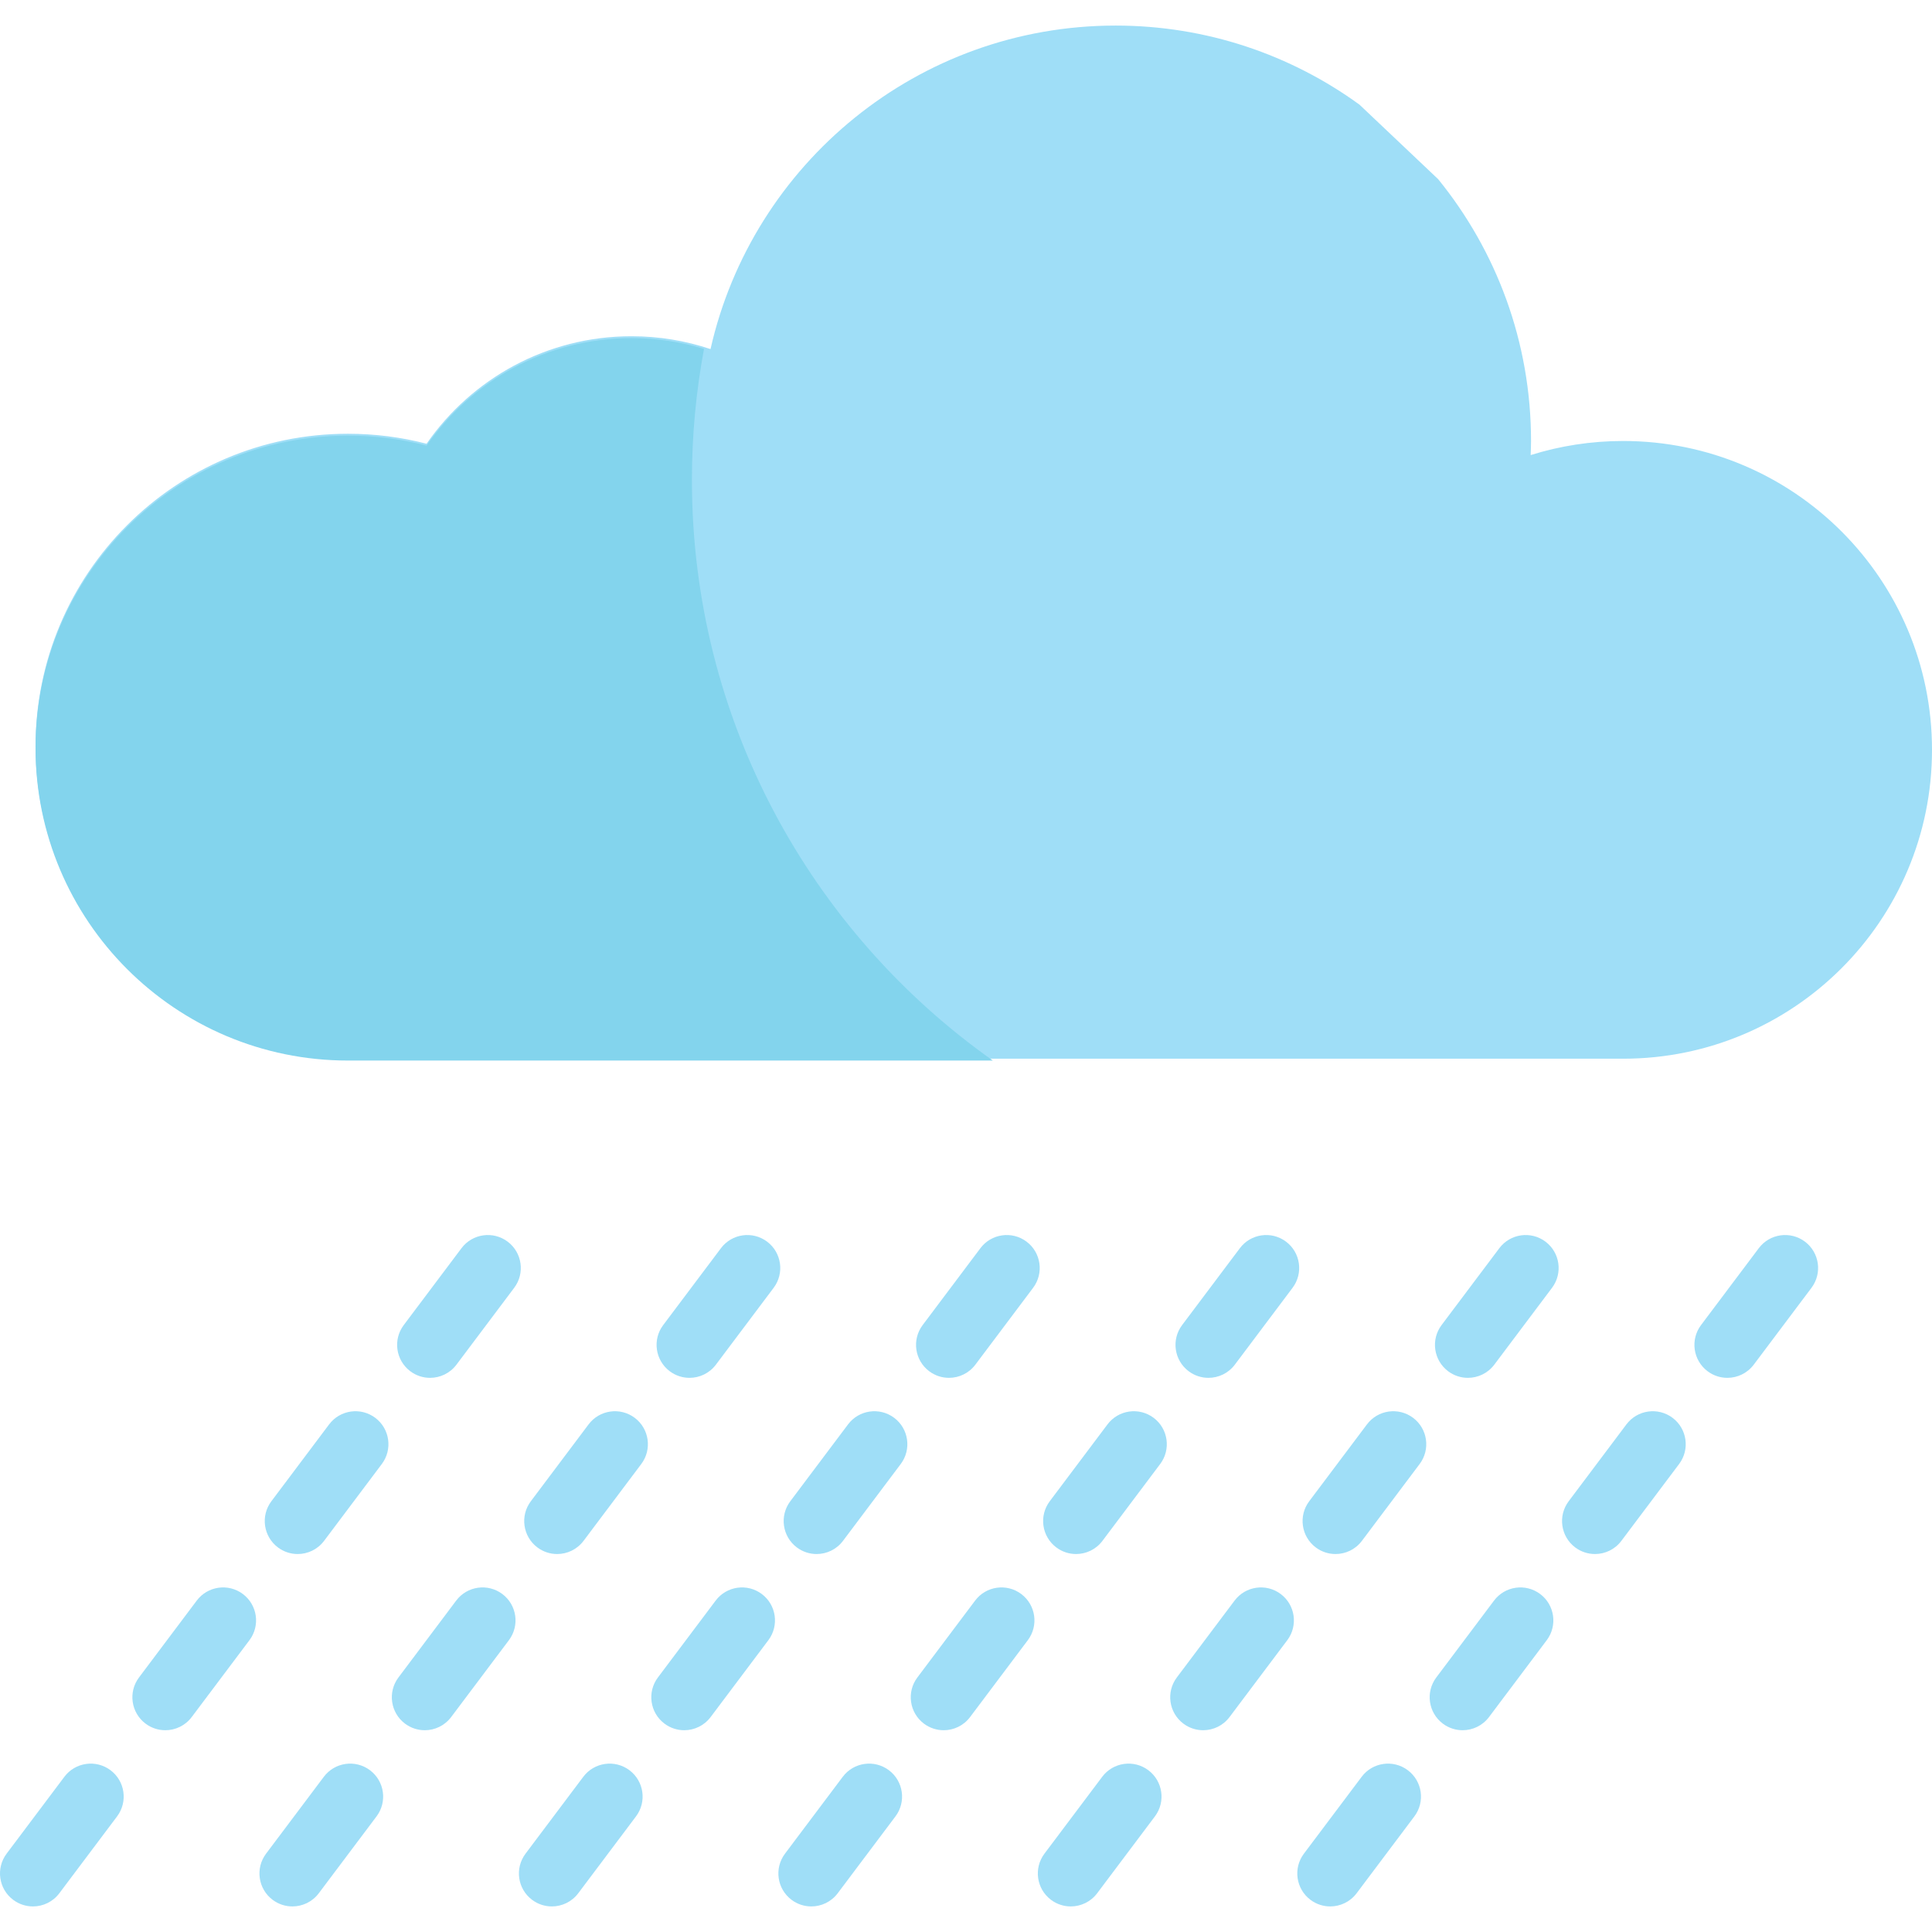
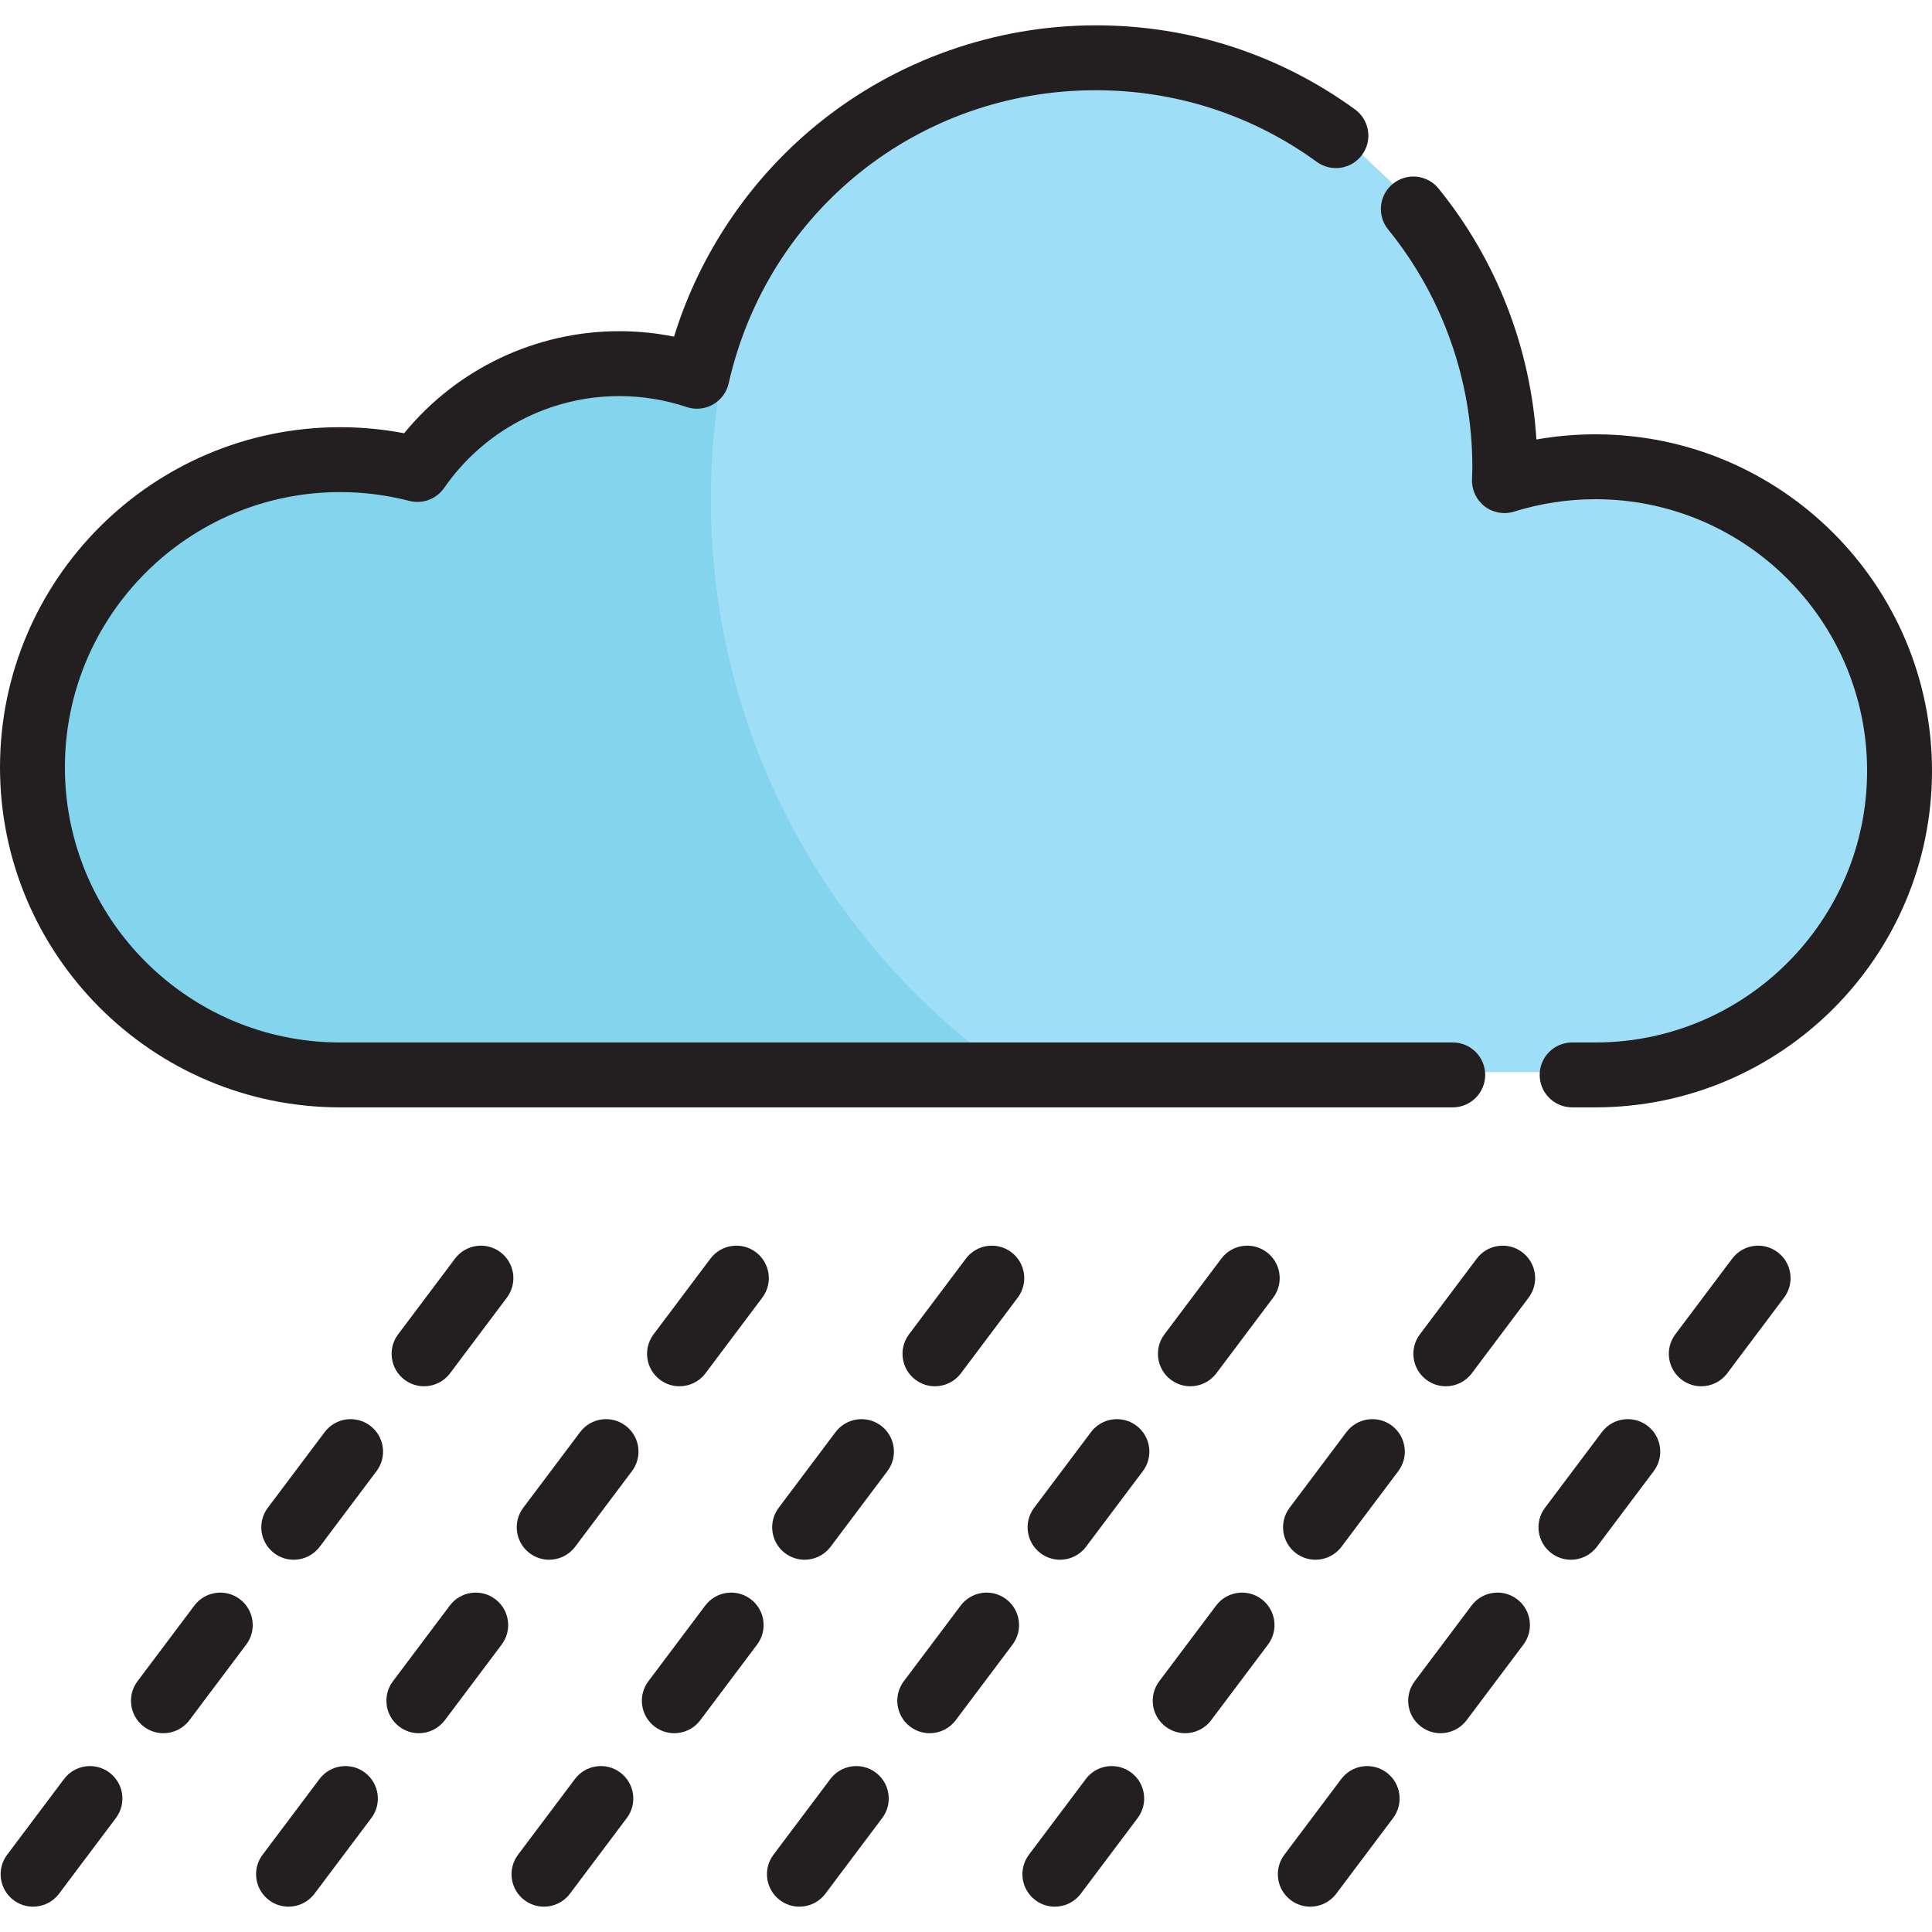
<svg xmlns="http://www.w3.org/2000/svg" version="1.1" id="Layer_1" x="0px" y="0px" viewBox="0 0 512 512" style="enable-background:new 0 0 512 512;" xml:space="preserve">
+   <path style="fill:#9FDEF7;" d="M375.391,54.633c15.153,18.643,24.236,42.417,24.236,68.313c0,1.234-0.055,2.456-0.095,3.677  c7.617-2.385,15.718-3.677,24.124-3.677c44.507,0,80.584,36.076,80.584,80.584c0,44.501-36.076,80.581-80.584,80.581h-6.186h-31.635  H90.965c-45.026,0-81.523-36.502-81.523-81.526s36.498-81.524,81.523-81.524c7.082,0,13.95,0.909,20.501,2.604  c11.739-16.944,31.307-28.047,53.485-28.047c7.201,0,14.125,1.187,20.598,3.349c10.919-48.314,54.076-84.405,105.69-84.405  c23.774,0,45.761,7.655,63.631,20.635" />
+   <path style="fill:#83D4ED;" d="M188.38,132.292c0-11.679,1.091-23.101,3.156-34.181c-5.982-1.818-12.322-2.818-18.899-2.818  c-22.177,0-41.746,11.103-53.485,28.047c-6.552-1.694-13.419-2.604-20.501-2.604c-45.026,0-81.523,36.5-81.523,81.524  s36.498,81.526,81.523,81.526h168.24C219.395,250.216,188.38,194.879,188.38,132.292z" />
  <g>
-     <path style="fill:#9FDEF7;" d="M430.149,116.867c-8.539,0-16.766,1.311-24.504,3.734c0.04-1.239,0.096-2.48,0.096-3.734   c0-26.304-9.226-50.452-24.617-69.388l-20.843-19.742c-18.151-13.185-40.484-20.96-64.633-20.96   c-52.426,0-96.262,36.658-107.353,85.733c-6.576-2.197-13.607-3.401-20.922-3.401c-22.526,0-42.402,11.277-54.326,28.488   c-6.655-1.721-13.63-2.645-20.824-2.645c-45.734,0-82.806,37.074-82.806,82.807s37.072,82.809,82.806,82.809h299.51h32.133h6.283   c45.208,0,81.851-36.648,81.851-81.849C512,153.509,475.356,116.867,430.149,116.867z" />
-     <path style="fill:#9FDEF7;" d="M457.768,365.142c-1.827,0-3.667-0.569-5.24-1.75c-3.857-2.898-4.635-8.374-1.738-12.231   l15.306-20.375c2.897-3.857,8.374-4.635,12.231-1.738c3.857,2.898,4.635,8.374,1.738,12.231l-15.307,20.375   C463.042,363.938,460.421,365.142,457.768,365.142z" />
-     <path style="fill:#9FDEF7;" d="M422.688,411.834c-1.827,0-3.668-0.57-5.241-1.751c-3.857-2.898-4.634-8.374-1.736-12.232   l15.306-20.373c2.897-3.856,8.374-4.635,12.231-1.737c3.857,2.898,4.634,8.374,1.736,12.232l-15.306,20.373   C427.962,410.631,425.341,411.834,422.688,411.834z" />
-     <path style="fill:#9FDEF7;" d="M387.608,458.529c-1.827,0-3.667-0.569-5.24-1.75c-3.857-2.898-4.635-8.374-1.738-12.231   l15.306-20.375c2.897-3.857,8.374-4.635,12.231-1.738c3.857,2.898,4.635,8.374,1.738,12.231l-15.306,20.375   C392.881,457.324,390.261,458.529,387.608,458.529z" />
-     <path style="fill:#9FDEF7;" d="M352.525,505.223c-1.827,0-3.668-0.57-5.241-1.751c-3.857-2.897-4.634-8.373-1.736-12.231   l15.309-20.375c2.897-3.857,8.374-4.634,12.231-1.736c3.857,2.897,4.634,8.373,1.736,12.231l-15.309,20.375   C357.799,504.019,355.179,505.223,352.525,505.223z" />
-     <path style="fill:#9FDEF7;" d="M113.972,365.142c-1.827,0-3.668-0.569-5.24-1.75c-3.858-2.898-4.635-8.374-1.738-12.231   l15.306-20.375c2.898-3.857,8.374-4.635,12.231-1.738c3.858,2.898,4.636,8.374,1.738,12.231l-15.306,20.375   C119.246,363.938,116.624,365.142,113.972,365.142z" />
-     <path style="fill:#9FDEF7;" d="M78.892,411.834c-1.827,0-3.668-0.57-5.24-1.751c-3.858-2.898-4.635-8.374-1.737-12.232   l15.305-20.373c2.898-3.856,8.374-4.635,12.231-1.737c3.858,2.898,4.635,8.374,1.737,12.232l-15.305,20.373   C84.165,410.631,81.544,411.834,78.892,411.834z" />
-     <path style="fill:#9FDEF7;" d="M43.811,458.529c-1.826,0-3.667-0.569-5.239-1.75c-3.858-2.898-4.635-8.374-1.738-12.231   l15.306-20.375c2.898-3.857,8.374-4.635,12.231-1.738c3.858,2.898,4.635,8.374,1.738,12.231L50.802,455.04   C49.086,457.324,46.464,458.529,43.811,458.529z" />
-     <path style="fill:#9FDEF7;" d="M8.73,505.223c-1.827,0-3.668-0.57-5.241-1.751c-3.857-2.897-4.634-8.373-1.737-12.231   l15.309-20.375c2.898-3.857,8.375-4.634,12.232-1.736c3.857,2.897,4.634,8.373,1.736,12.231L15.72,501.736   C14.004,504.019,11.382,505.223,8.73,505.223z" />
-     <path style="fill:#9FDEF7;" d="M182.73,365.142c-1.827,0-3.668-0.569-5.24-1.75c-3.858-2.898-4.635-8.374-1.738-12.231   l15.307-20.375c2.898-3.857,8.374-4.635,12.231-1.738c3.858,2.898,4.635,8.374,1.738,12.231l-15.307,20.375   C188.004,363.938,185.383,365.142,182.73,365.142z" />
-     <path style="fill:#9FDEF7;" d="M147.65,411.834c-1.827,0-3.668-0.57-5.24-1.751c-3.858-2.898-4.635-8.374-1.737-12.232   l15.307-20.373c2.898-3.856,8.374-4.635,12.231-1.737c3.857,2.898,4.635,8.374,1.737,12.232l-15.305,20.373   C152.924,410.631,150.303,411.834,147.65,411.834z" />
-     <path style="fill:#9FDEF7;" d="M112.57,458.529c-1.827,0-3.668-0.569-5.24-1.75c-3.858-2.898-4.635-8.374-1.738-12.231   l15.306-20.375c2.898-3.857,8.374-4.635,12.231-1.738c3.858,2.898,4.635,8.374,1.738,12.231L119.56,455.04   C117.844,457.324,115.223,458.529,112.57,458.529z" />
-     <path style="fill:#9FDEF7;" d="M77.488,505.223c-1.827,0-3.668-0.57-5.241-1.751c-3.857-2.897-4.634-8.373-1.736-12.231   l15.309-20.375c2.897-3.857,8.374-4.634,12.232-1.736c3.857,2.897,4.634,8.373,1.736,12.231l-15.309,20.375   C82.762,504.019,80.141,505.223,77.488,505.223z" />
-     <path style="fill:#9FDEF7;" d="M251.49,365.142c-1.827,0-3.668-0.569-5.24-1.75c-3.858-2.897-4.635-8.374-1.738-12.231   l15.306-20.375c2.897-3.857,8.373-4.635,12.231-1.738c3.857,2.897,4.635,8.374,1.738,12.231l-15.306,20.375   C256.764,363.938,254.142,365.142,251.49,365.142z" />
-     <path style="fill:#9FDEF7;" d="M216.41,411.834c-1.827,0-3.668-0.57-5.241-1.751c-3.857-2.898-4.634-8.374-1.736-12.232   l15.307-20.373c2.898-3.856,8.374-4.635,12.231-1.737c3.857,2.898,4.635,8.374,1.737,12.232l-15.307,20.373   C221.684,410.631,219.062,411.834,216.41,411.834z" />
-     <path style="fill:#9FDEF7;" d="M181.33,458.529c-1.827,0-3.668-0.569-5.24-1.75c-3.858-2.898-4.635-8.374-1.738-12.231   l15.307-20.375c2.898-3.857,8.374-4.635,12.231-1.738c3.858,2.898,4.635,8.374,1.738,12.231l-15.306,20.375   C186.604,457.324,183.984,458.529,181.33,458.529z" />
-     <path style="fill:#9FDEF7;" d="M146.248,505.223c-1.827,0-3.668-0.57-5.241-1.751c-3.857-2.897-4.634-8.373-1.736-12.231   l15.309-20.375c2.898-3.857,8.374-4.634,12.232-1.736c3.857,2.897,4.634,8.373,1.736,12.231l-15.309,20.375   C151.522,504.019,148.901,505.223,146.248,505.223z" />
-     <path style="fill:#9FDEF7;" d="M320.249,365.142c-1.827,0-3.668-0.569-5.24-1.75c-3.858-2.898-4.635-8.374-1.738-12.231   l15.307-20.375c2.898-3.857,8.374-4.635,12.231-1.738c3.858,2.898,4.635,8.374,1.738,12.231l-15.306,20.375   C325.523,363.938,322.902,365.142,320.249,365.142z" />
-     <path style="fill:#9FDEF7;" d="M285.169,411.834c-1.827,0-3.668-0.57-5.24-1.751c-3.858-2.898-4.635-8.374-1.738-12.232   l15.306-20.373c2.898-3.856,8.375-4.635,12.231-1.737c3.858,2.898,4.635,8.374,1.738,12.232l-15.307,20.373   C290.443,410.631,287.822,411.834,285.169,411.834z" />
-     <path style="fill:#9FDEF7;" d="M250.089,458.529c-1.827,0-3.668-0.569-5.24-1.75c-3.858-2.898-4.635-8.374-1.738-12.231   l15.307-20.375c2.898-3.857,8.373-4.635,12.231-1.738c3.858,2.898,4.635,8.374,1.738,12.231L257.08,455.04   C255.363,457.324,252.742,458.529,250.089,458.529z" />
-     <path style="fill:#9FDEF7;" d="M215.007,505.223c-1.827,0-3.668-0.57-5.241-1.751c-3.857-2.897-4.634-8.373-1.736-12.231   l15.309-20.375c2.898-3.857,8.374-4.634,12.232-1.736c3.857,2.897,4.634,8.373,1.736,12.231l-15.309,20.375   C220.281,504.019,217.659,505.223,215.007,505.223z" />
-     <path style="fill:#9FDEF7;" d="M389.008,365.142c-1.827,0-3.667-0.569-5.24-1.75c-3.857-2.898-4.635-8.374-1.738-12.231   l15.307-20.375c2.898-3.857,8.374-4.635,12.231-1.738c3.857,2.898,4.635,8.374,1.738,12.231l-15.307,20.375   C394.282,363.938,391.662,365.142,389.008,365.142z" />
-     <path style="fill:#9FDEF7;" d="M353.928,411.834c-1.827,0-3.668-0.57-5.241-1.751c-3.857-2.898-4.634-8.374-1.736-12.232   l15.306-20.373c2.897-3.856,8.373-4.635,12.231-1.737c3.857,2.898,4.634,8.374,1.736,12.232l-15.307,20.373   C359.202,410.631,356.582,411.834,353.928,411.834z" />
-     <path style="fill:#9FDEF7;" d="M318.847,458.529c-1.827,0-3.668-0.57-5.241-1.751c-3.857-2.897-4.634-8.373-1.736-12.231   l15.309-20.375c2.896-3.856,8.373-4.633,12.231-1.736c3.857,2.897,4.634,8.373,1.736,12.231l-15.309,20.375   C324.12,457.324,321.5,458.529,318.847,458.529z" />
-     <path style="fill:#9FDEF7;" d="M283.765,505.223c-1.826,0-3.668-0.57-5.24-1.751c-3.858-2.897-4.634-8.374-1.737-12.231   l15.31-20.375c2.898-3.857,8.374-4.634,12.231-1.736c3.857,2.897,4.634,8.374,1.736,12.231l-15.309,20.375   C289.04,504.019,286.418,505.223,283.765,505.223z" />
+     <path style="fill:#231F20;" d="M384.994,293.462H90.123C40.429,293.462,0,253.031,0,203.336c0-49.694,40.429-90.124,90.123-90.124   c5.704,0,11.392,0.539,16.977,1.603c13.933-17.036,34.836-27.046,57.011-27.046c4.89,0,9.744,0.484,14.512,1.443   c6.817-22.046,20.185-41.865,38.261-56.498C237.595,15.946,263.704,6.712,290.4,6.712c24.871,0,48.62,7.704,68.684,22.277   c3.843,2.792,4.696,8.17,1.905,12.012c-2.792,3.842-8.168,4.696-12.012,1.904c-17.105-12.426-37.362-18.993-58.576-18.993   c-46.951,0-86.964,31.952-97.302,77.7c-0.536,2.37-2.05,4.404-4.167,5.596s-4.642,1.433-6.946,0.664   c-5.773-1.929-11.785-2.906-17.873-2.906c-18.503,0-35.855,9.101-46.416,24.345c-2.053,2.964-5.736,4.326-9.222,3.428   c-5.978-1.546-12.151-2.33-18.349-2.33C49.914,130.412,17.2,163.124,17.2,203.336s32.714,72.926,72.923,72.926h294.871   c4.749,0,8.6,3.851,8.6,8.6S389.744,293.462,384.994,293.462z" />
+     <path style="fill:#231F20;" d="M422.816,293.462h-6.186c-4.749,0-8.6-3.851-8.6-8.6s3.851-8.6,8.6-8.6h6.186   c39.692,0,71.984-32.291,71.984-71.981c0-39.692-32.291-71.984-71.984-71.984c-7.346,0-14.598,1.104-21.555,3.284   c-2.658,0.832-5.556,0.326-7.774-1.361c-2.218-1.687-3.481-4.343-3.391-7.128l0.026-0.755c0.03-0.875,0.063-1.754,0.063-2.64   c0-22.856-7.923-45.189-22.31-62.889c-2.996-3.686-2.437-9.102,1.249-12.098c3.685-2.994,9.102-2.437,12.098,1.249   c15.35,18.885,24.426,42.268,25.938,66.512c5.149-0.914,10.383-1.374,15.655-1.374c49.176,0,89.184,40.007,89.184,89.184   C512,253.456,471.993,293.462,422.816,293.462z" />
+     <path style="fill:#231F20;" d="M450.848,367.377c-1.798,0-3.611-0.56-5.159-1.724c-3.798-2.853-4.563-8.244-1.711-12.041   l15.068-20.06c2.853-3.799,8.245-4.566,12.041-1.711c3.798,2.853,4.563,8.244,1.711,12.041l-15.069,20.06   C456.041,366.192,453.461,367.377,450.848,367.377z" />
+     <path style="fill:#231F20;" d="M416.311,413.346c-1.798,0-3.611-0.561-5.16-1.724c-3.797-2.853-4.562-8.244-1.71-12.042   l15.069-20.057c2.854-3.797,8.244-4.563,12.042-1.71c3.797,2.853,4.562,8.244,1.71,12.042l-15.068,20.057   C421.504,412.161,418.924,413.346,416.311,413.346z" />
+     <path style="fill:#231F20;" d="M381.775,459.318c-1.798,0-3.611-0.56-5.159-1.723c-3.798-2.853-4.563-8.244-1.711-12.041   l15.069-20.06c2.853-3.799,8.245-4.564,12.041-1.711c3.798,2.853,4.563,8.244,1.711,12.041l-15.069,20.06   C386.967,458.132,384.387,459.318,381.775,459.318z" />
+     <path style="fill:#231F20;" d="M347.236,505.288c-1.798,0-3.611-0.561-5.16-1.724c-3.797-2.852-4.562-8.243-1.709-12.041   l15.072-20.06c2.851-3.798,8.243-4.563,12.041-1.709c3.797,2.852,4.562,8.243,1.709,12.041l-15.072,20.06   C352.428,504.104,349.848,505.288,347.236,505.288z" />
+     <path style="fill:#231F20;" d="M112.376,367.377c-1.797,0-3.61-0.56-5.158-1.724c-3.798-2.853-4.563-8.244-1.711-12.041   l15.069-20.06c2.854-3.797,8.244-4.563,12.041-1.711c3.798,2.853,4.563,8.244,1.711,12.041l-15.069,20.06   C117.569,366.192,114.988,367.377,112.376,367.377z" />
+     <path style="fill:#231F20;" d="M77.839,413.346c-1.797,0-3.611-0.561-5.159-1.724c-3.798-2.853-4.563-8.244-1.71-12.042   l15.069-20.057c2.852-3.795,8.244-4.562,12.041-1.71c3.798,2.853,4.563,8.244,1.71,12.042l-15.069,20.057   C83.032,412.161,80.451,413.346,77.839,413.346z" />
+     <path style="fill:#231F20;" d="M43.302,459.318c-1.797,0-3.61-0.56-5.158-1.723c-3.798-2.853-4.563-8.244-1.711-12.041   l15.069-20.06c2.853-3.797,8.245-4.564,12.041-1.711c3.798,2.853,4.563,8.244,1.711,12.041l-15.069,20.06   C48.496,458.132,45.915,459.318,43.302,459.318z" />
+     <path style="fill:#231F20;" d="M8.763,505.288c-1.797,0-3.611-0.561-5.159-1.724c-3.798-2.852-4.563-8.243-1.71-12.041   l15.071-20.06c2.853-3.795,8.244-4.562,12.041-1.709c3.798,2.852,4.563,8.243,1.71,12.041l-15.071,20.06   C13.957,504.104,11.377,505.288,8.763,505.288z" />
+     <path style="fill:#231F20;" d="M180.07,367.377c-1.797,0-3.61-0.56-5.158-1.724c-3.798-2.853-4.563-8.244-1.711-12.041   l15.069-20.06c2.854-3.797,8.244-4.563,12.041-1.711c3.798,2.853,4.563,8.244,1.711,12.041l-15.069,20.06   C185.262,366.192,182.682,367.377,180.07,367.377z" />
+     <path style="fill:#231F20;" d="M145.533,413.346c-1.797,0-3.611-0.561-5.159-1.724c-3.798-2.853-4.563-8.244-1.71-12.042   l15.069-20.057c2.853-3.795,8.244-4.562,12.041-1.71c3.798,2.853,4.563,8.244,1.71,12.042l-15.069,20.057   C150.726,412.161,148.146,413.346,145.533,413.346z" />
+     <path style="fill:#231F20;" d="M110.997,459.318c-1.797,0-3.61-0.56-5.158-1.723c-3.798-2.853-4.563-8.244-1.711-12.041   l15.069-20.06c2.853-3.797,8.245-4.564,12.041-1.711c3.798,2.853,4.563,8.244,1.711,12.041l-15.069,20.06   C116.189,458.132,113.609,459.318,110.997,459.318z" />
+     <path style="fill:#231F20;" d="M76.458,505.288c-1.797,0-3.611-0.561-5.159-1.724c-3.798-2.852-4.563-8.243-1.71-12.041   l15.072-20.06c2.853-3.795,8.244-4.562,12.041-1.709c3.798,2.852,4.563,8.243,1.71,12.041l-15.072,20.06   C81.651,504.104,79.07,505.288,76.458,505.288z" />
+     <path style="fill:#231F20;" d="M247.764,367.377c-1.797,0-3.61-0.56-5.158-1.724c-3.798-2.853-4.563-8.244-1.711-12.041   l15.069-20.06c2.853-3.799,8.245-4.566,12.041-1.711c3.798,2.853,4.563,8.244,1.711,12.041l-15.069,20.06   C252.958,366.192,250.378,367.377,247.764,367.377z" />
+     <path style="fill:#231F20;" d="M213.228,413.346c-1.797,0-3.611-0.561-5.159-1.724c-3.798-2.853-4.563-8.244-1.71-12.042   l15.069-20.057c2.853-3.795,8.244-4.562,12.041-1.71c3.798,2.853,4.563,8.244,1.71,12.042l-15.069,20.057   C218.421,412.161,215.841,413.346,213.228,413.346z" />
+     <path style="fill:#231F20;" d="M178.692,459.318c-1.797,0-3.61-0.56-5.158-1.723c-3.798-2.853-4.563-8.244-1.711-12.041   l15.069-20.06c2.854-3.797,8.244-4.564,12.041-1.711c3.798,2.853,4.563,8.244,1.711,12.041l-15.069,20.06   C183.884,458.132,181.304,459.318,178.692,459.318z" />
+     <path style="fill:#231F20;" d="M144.153,505.288c-1.797,0-3.611-0.561-5.159-1.724c-3.798-2.852-4.563-8.243-1.71-12.041   l15.072-20.06c2.853-3.795,8.245-4.562,12.041-1.709c3.798,2.852,4.563,8.243,1.71,12.041l-15.072,20.06   C149.345,504.104,146.765,505.288,144.153,505.288z" />
+     <path style="fill:#231F20;" d="M315.46,367.377c-1.798,0-3.611-0.56-5.159-1.724c-3.798-2.853-4.563-8.244-1.711-12.041   l15.068-20.06c2.853-3.799,8.246-4.566,12.041-1.711c3.798,2.853,4.563,8.244,1.711,12.041l-15.069,20.06   C320.652,366.192,318.071,367.377,315.46,367.377z" />
+     <path style="fill:#231F20;" d="M280.923,413.346c-1.798,0-3.611-0.561-5.16-1.724c-3.797-2.853-4.562-8.244-1.71-12.042   l15.069-20.057c2.853-3.797,8.245-4.563,12.042-1.71c3.797,2.853,4.562,8.244,1.71,12.042l-15.069,20.057   C286.115,412.161,283.534,413.346,280.923,413.346z" />
+     <path style="fill:#231F20;" d="M246.385,459.318c-1.797,0-3.61-0.56-5.158-1.723c-3.798-2.853-4.563-8.244-1.711-12.041   l15.069-20.06c2.853-3.799,8.246-4.564,12.041-1.711c3.798,2.853,4.563,8.244,1.711,12.041l-15.069,20.06   C251.578,458.132,248.997,459.318,246.385,459.318z" />
+     <path style="fill:#231F20;" d="M211.846,505.288c-1.797,0-3.611-0.561-5.159-1.724c-3.798-2.852-4.563-8.243-1.71-12.041   l15.072-20.06c2.853-3.795,8.245-4.562,12.041-1.709c3.798,2.852,4.563,8.243,1.71,12.041l-15.072,20.06   C217.04,504.104,214.46,505.288,211.846,505.288z" />
+     <path style="fill:#231F20;" d="M383.154,367.377c-1.798,0-3.611-0.56-5.159-1.724c-3.798-2.853-4.563-8.244-1.711-12.041   l15.069-20.06c2.853-3.799,8.246-4.566,12.041-1.711c3.798,2.853,4.563,8.244,1.711,12.041l-15.069,20.06   C388.346,366.192,385.766,367.377,383.154,367.377z" />
+     <path style="fill:#231F20;" d="M348.617,413.346c-1.798,0-3.611-0.561-5.16-1.724c-3.797-2.853-4.562-8.244-1.71-12.042   l15.069-20.057c2.853-3.797,8.244-4.563,12.042-1.71c3.797,2.853,4.562,8.244,1.71,12.042l-15.068,20.057   C353.811,412.161,351.229,413.346,348.617,413.346z" />
+     <path style="fill:#231F20;" d="M314.078,459.318c-1.798,0-3.611-0.561-5.16-1.724c-3.797-2.852-4.562-8.243-1.709-12.041   l15.072-20.06c2.852-3.797,8.243-4.562,12.041-1.709c3.797,2.852,4.562,8.243,1.709,12.041l-15.072,20.06   C319.272,458.132,316.691,459.318,314.078,459.318z" />
+     <path style="fill:#231F20;" d="M279.542,505.288c-1.798,0-3.611-0.56-5.16-1.724c-3.797-2.852-4.562-8.244-1.709-12.041   l15.072-20.06c2.852-3.798,8.243-4.566,12.041-1.709c3.797,2.852,4.562,8.244,1.709,12.041l-15.073,20.06   C284.734,504.104,282.153,505.288,279.542,505.288z" />
  </g>
-   <path style="fill:#83D4ED;" d="M183.363,127.179c0-11.863,1.108-23.464,3.207-34.719c-6.078-1.846-12.516-2.862-19.196-2.862  c-22.526,0-42.402,11.277-54.326,28.488c-6.655-1.721-13.63-2.645-20.824-2.645c-45.734,0-82.806,37.074-82.806,82.807  s37.072,82.809,82.806,82.809h170.885C214.865,246.958,183.363,190.75,183.363,127.179z" />
  <g>
</g>
  <g>
</g>
  <g>
</g>
  <g>
</g>
  <g>
</g>
  <g>
</g>
  <g>
</g>
  <g>
</g>
  <g>
</g>
  <g>
</g>
  <g>
</g>
  <g>
</g>
  <g>
</g>
  <g>
</g>
  <g>
</g>
</svg>
